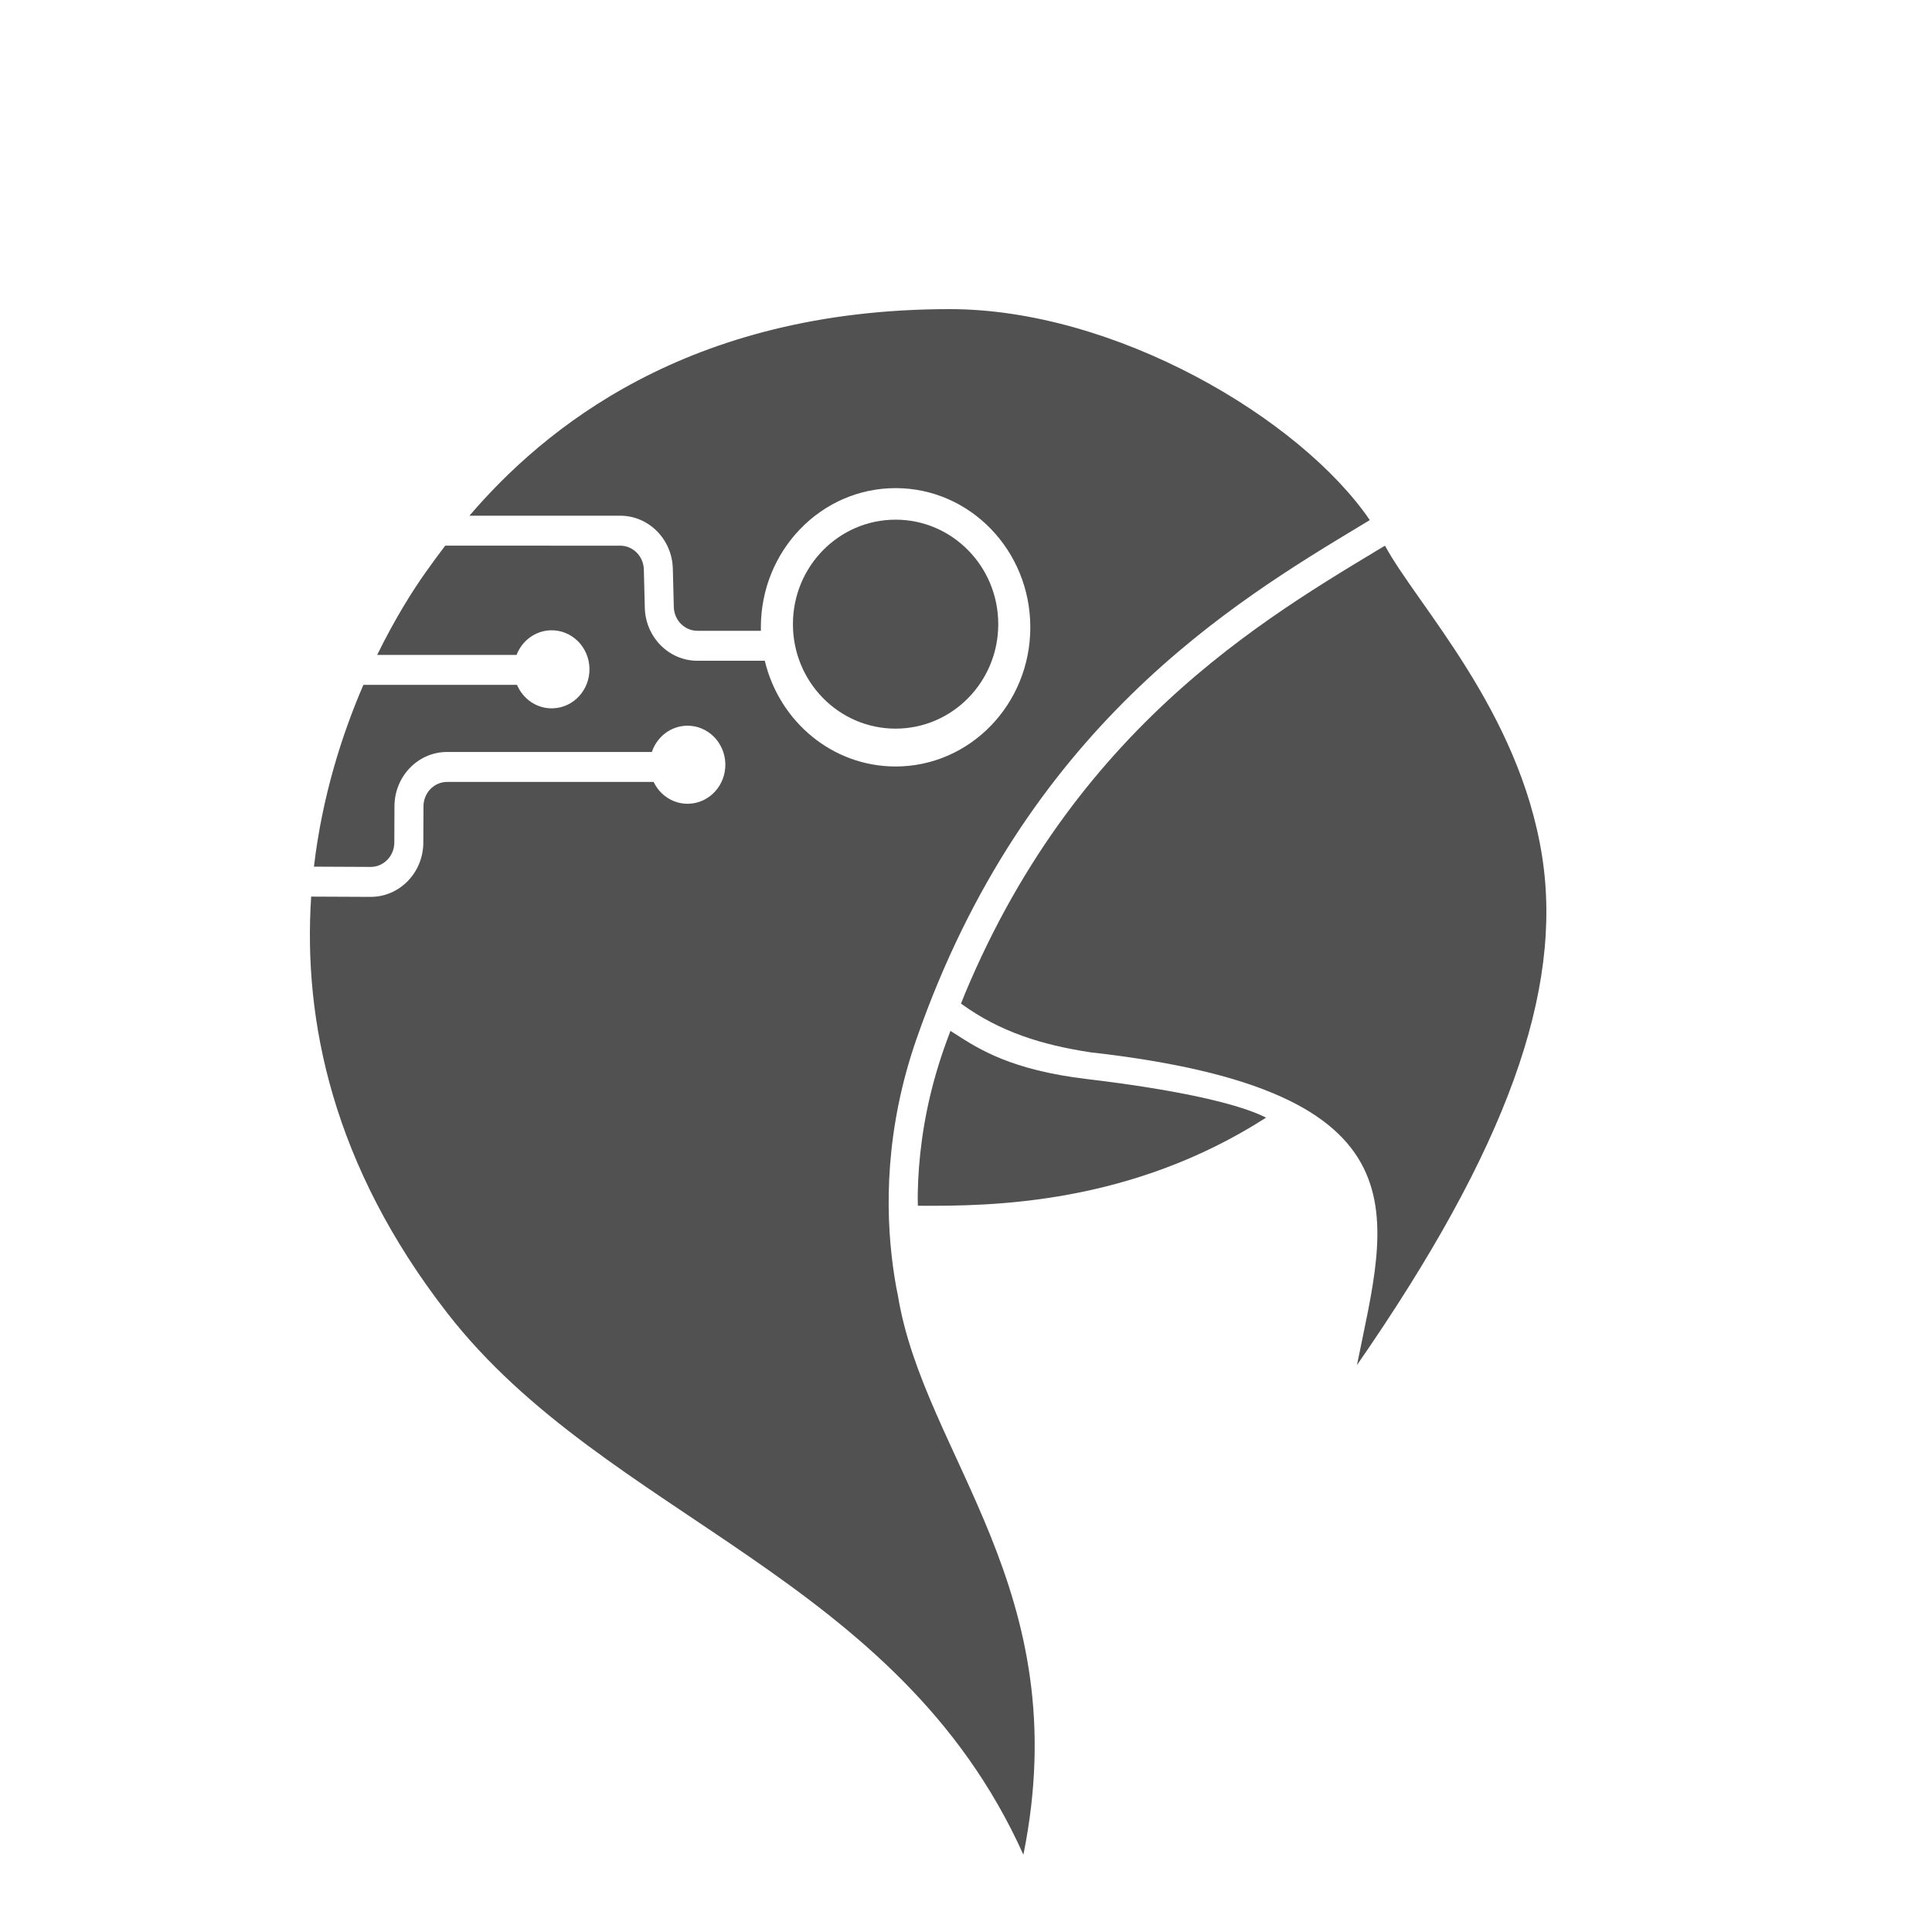
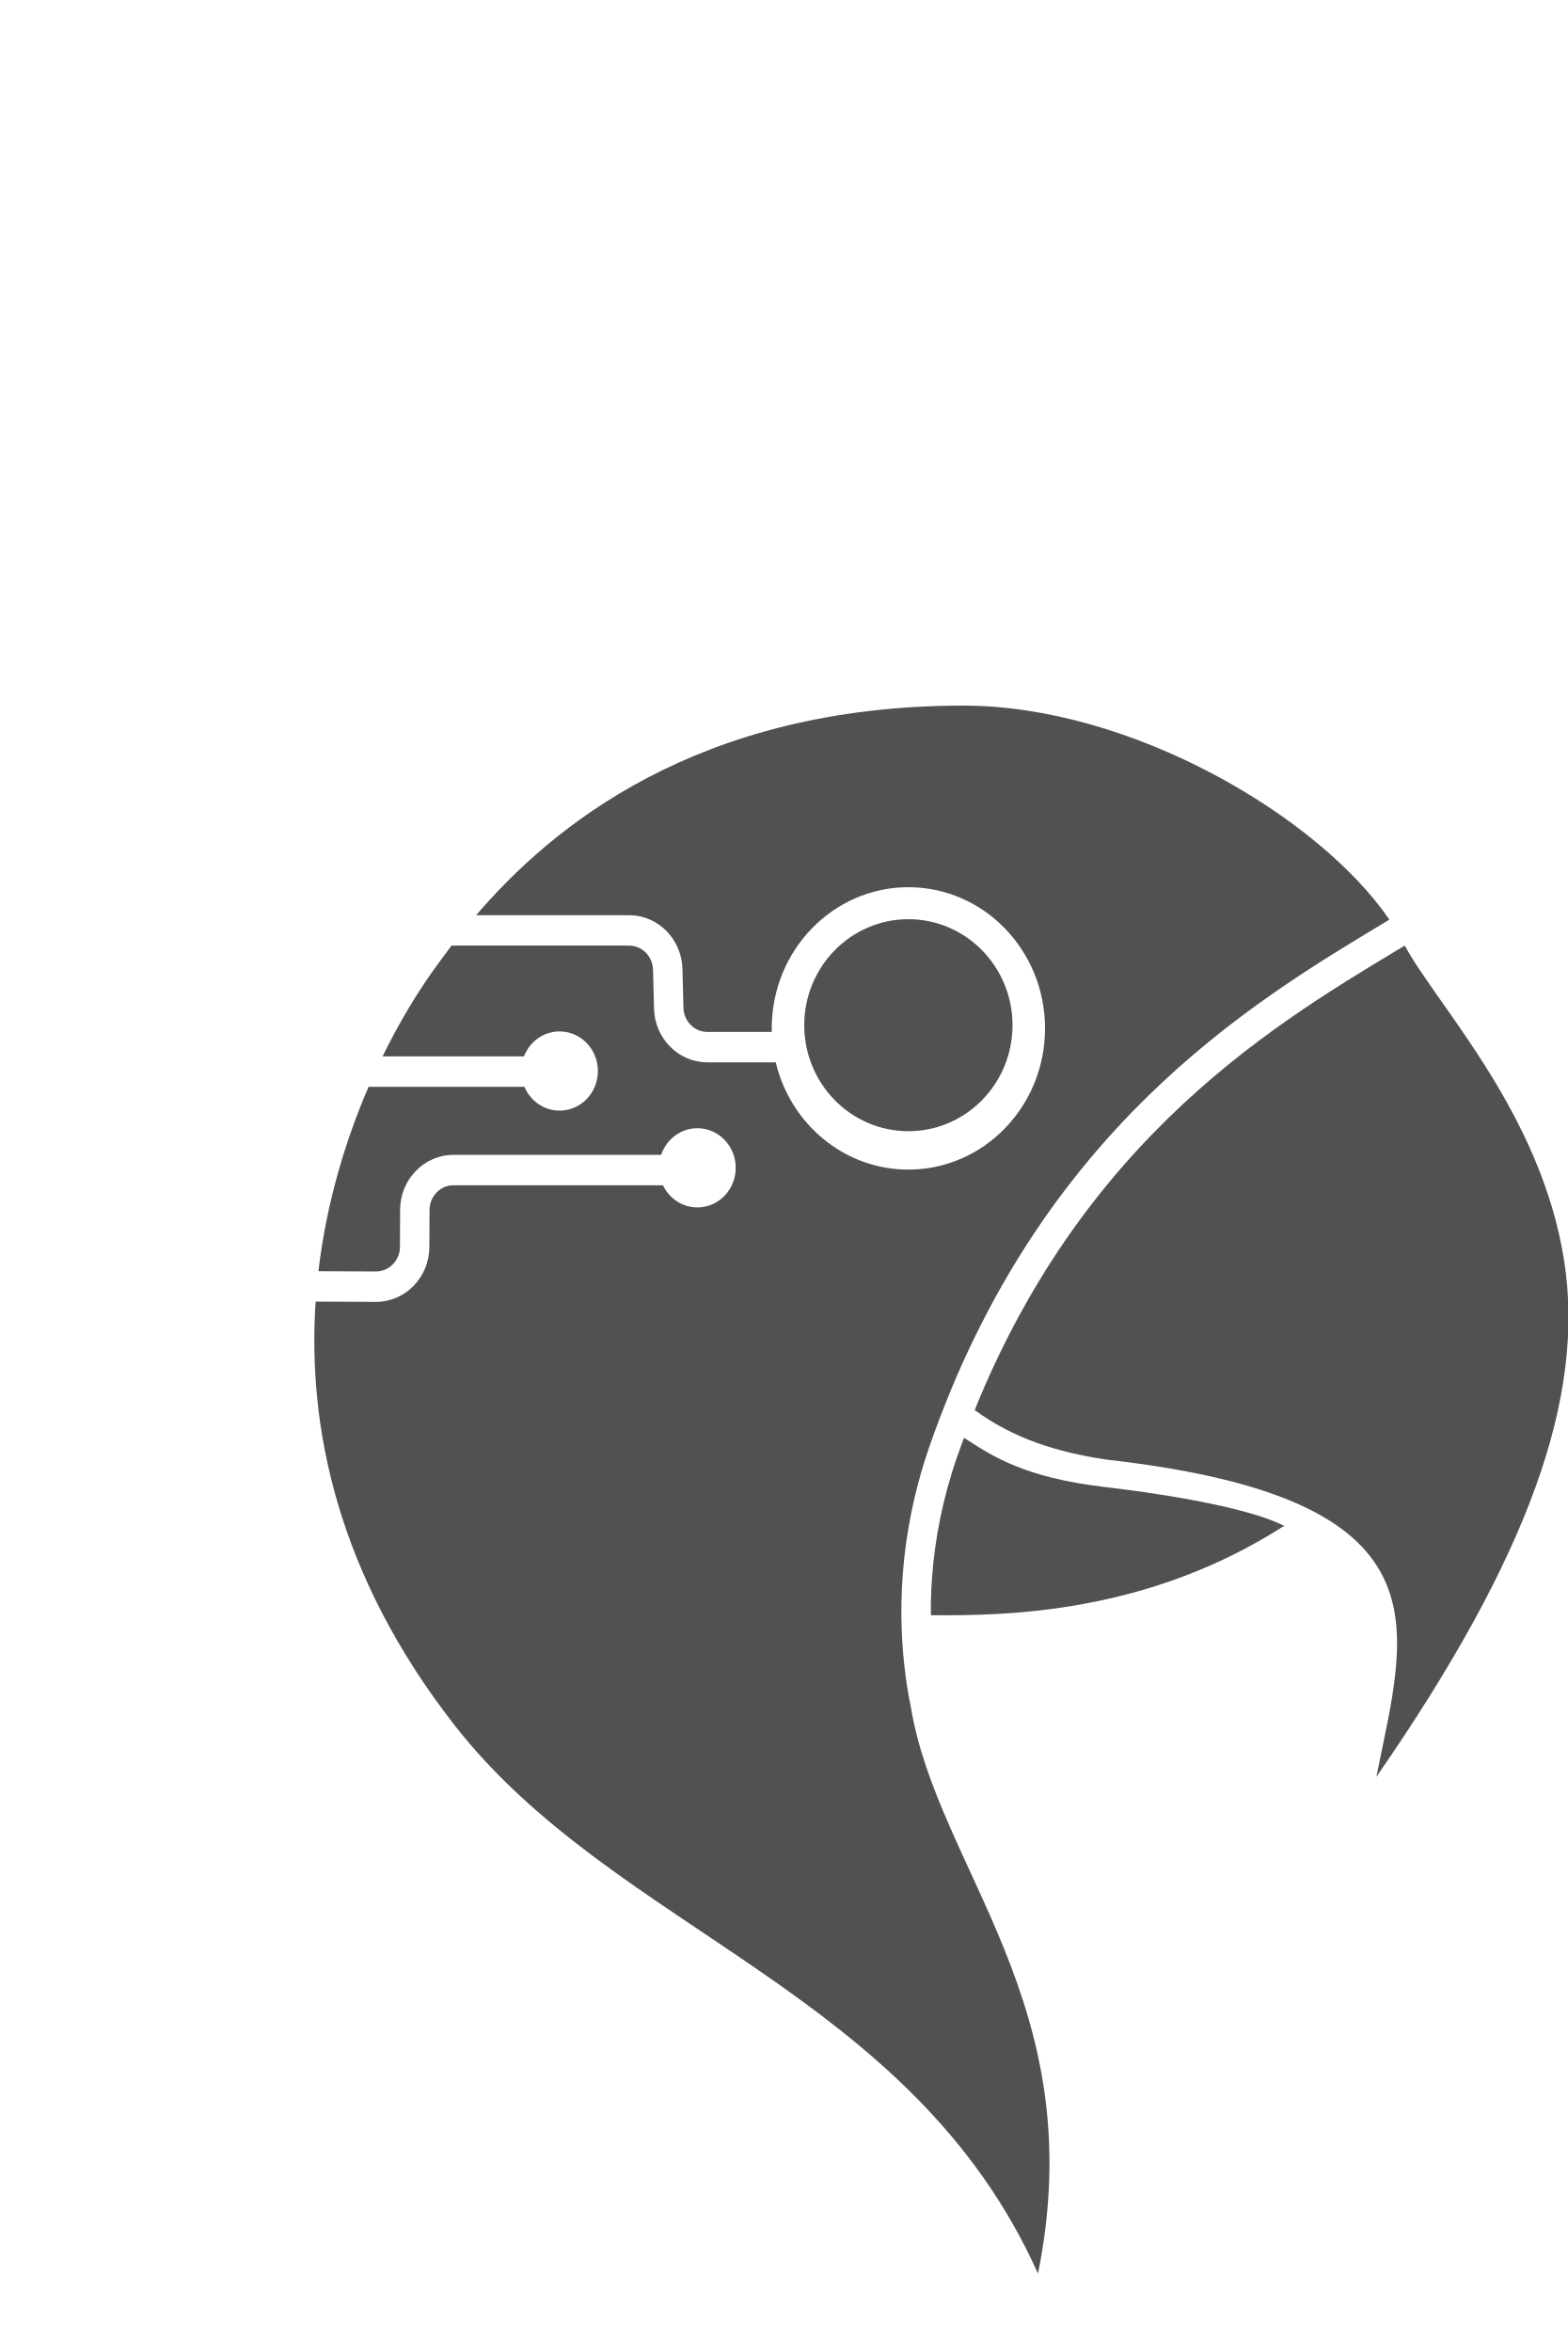
- <svg xmlns="http://www.w3.org/2000/svg" width="80" height="80" viewBox="0 0 2500 2500" fill="none">
+ <svg xmlns="http://www.w3.org/2000/svg" width="80" height="120" viewBox="0 0 2000 2000" fill="none">
  <path d="M1243.52 1298.66C1293.87 1335.19 1347.98 1352.15 1411.45 1361.73C1854.8 1411.8 1794.3 1574.71 1755.9 1766.42C1950.17 1485.98 2022.83 1282.03 1995.43 1107.75C1965.85 919.611 1833.49 782.735 1792.22 706.193C1791.56 706.52 1790.78 706.947 1790.12 707.28C1787.41 708.908 1784.76 710.508 1782.01 712.166C1761.22 724.688 1738.99 738.08 1715.73 752.692C1704.1 759.997 1692.21 767.607 1680.12 775.565C1668.03 783.523 1655.74 791.83 1643.29 800.527C1630.85 809.225 1618.25 818.314 1605.56 827.837C1592.87 837.36 1580.08 847.318 1567.24 857.754C1560.82 862.972 1554.39 868.309 1547.96 873.771C1541.52 879.234 1535.08 884.821 1528.65 890.538C1522.21 896.256 1515.77 902.105 1509.35 908.089C1502.92 914.072 1496.5 920.191 1490.1 926.452C1483.69 932.713 1477.31 939.114 1470.94 945.662C1464.57 952.211 1458.23 958.907 1451.91 965.754C1445.59 972.601 1439.31 979.599 1433.05 986.756C1426.8 993.912 1420.58 1001.23 1414.4 1008.7C1408.22 1016.18 1402.08 1023.82 1396 1031.63C1389.91 1039.44 1383.87 1047.41 1377.88 1055.56C1371.89 1063.71 1365.96 1072.04 1360.09 1080.54C1354.22 1089.04 1348.41 1097.72 1342.67 1106.59C1336.93 1115.45 1331.26 1124.51 1325.66 1133.75C1320.06 1142.99 1314.53 1152.42 1309.09 1162.04C1303.64 1171.67 1298.28 1181.49 1293 1191.51C1287.73 1201.54 1282.54 1211.76 1277.44 1222.19C1272.35 1232.62 1267.35 1243.25 1262.45 1254.1C1257.55 1264.95 1252.75 1276 1248.06 1287.28C1246.51 1291 1245.05 1294.89 1243.52 1298.66V1298.66Z" fill="#515151" />
  <path d="M1229.86 1333.98C1226.95 1341.77 1224.04 1349.56 1221.25 1357.58C1218.87 1364.41 1216.64 1371.19 1214.56 1377.92C1212.47 1384.65 1210.53 1391.32 1208.71 1397.95C1206.9 1404.57 1205.23 1411.14 1203.68 1417.65C1202.13 1424.16 1200.71 1430.62 1199.41 1437.01C1198.11 1443.4 1196.94 1449.73 1195.87 1455.99C1194.81 1462.26 1193.85 1468.46 1193.01 1474.59C1192.17 1480.72 1191.43 1486.78 1190.79 1492.76C1190.15 1498.75 1189.61 1504.66 1189.17 1510.5C1188.72 1516.34 1188.37 1522.1 1188.11 1527.78C1187.84 1533.46 1187.66 1539.06 1187.56 1544.57C1187.46 1549.96 1187.65 1555 1187.69 1560.22C1283.84 1560.96 1463.19 1558.6 1638.28 1446.23C1635.03 1444.59 1631.48 1442.95 1627.46 1441.29C1623.11 1439.48 1618.43 1437.72 1613.45 1436C1608.47 1434.28 1603.2 1432.61 1597.67 1430.97C1592.15 1429.33 1586.37 1427.74 1580.37 1426.18C1574.38 1424.63 1568.17 1423.12 1561.78 1421.65C1549.04 1418.73 1535.76 1416.02 1522.31 1413.51C1508.87 1411 1495.24 1408.7 1481.82 1406.59C1468.39 1404.48 1455.16 1402.58 1442.48 1400.86C1429.81 1399.15 1417.7 1397.63 1406.51 1396.3C1400.38 1395.57 1394.47 1394.78 1388.77 1393.93C1383.07 1393.09 1377.58 1392.19 1372.29 1391.24C1361.7 1389.35 1351.91 1387.26 1342.82 1385.02C1333.73 1382.79 1325.35 1380.4 1317.58 1377.9C1309.8 1375.4 1302.65 1372.8 1296.02 1370.13C1289.39 1367.46 1283.28 1364.73 1277.62 1361.98C1271.95 1359.23 1266.72 1356.46 1261.84 1353.71C1256.96 1350.96 1252.43 1348.24 1248.15 1345.58C1243.88 1342.92 1239.87 1340.34 1236.03 1337.86C1233.87 1336.46 1231.92 1335.29 1229.86 1333.98V1333.98Z" fill="#515151" />
  <path d="M1228.94 400C888.1 400 702.548 556.398 607.43 667.323L802.517 667.325C839.463 667.325 869.679 697.737 870.646 735.892L871.902 785.447C872.336 802.59 885.912 816.253 902.51 816.253H984.61C984.574 814.751 984.554 813.246 984.554 811.735C984.554 712.267 1062.61 631.633 1158.89 631.633C1255.17 631.633 1333.22 712.267 1333.22 811.735C1333.22 911.202 1255.17 991.837 1158.89 991.837C1077.05 991.837 1008.4 933.582 989.637 855.028H902.512C865.566 855.028 835.348 824.618 834.381 786.464L833.125 736.906C832.691 719.764 819.116 706.101 802.517 706.101L576.1 706.099C566.337 718.891 558.001 730.462 550.981 740.308C534.019 764.096 510.989 800.66 488.068 847.449H668.442C675.454 829.238 692.442 816.152 712.608 815.607C739.602 814.876 762.059 836.891 762.765 864.778C763.471 892.664 742.16 915.861 715.166 916.592C694.644 917.146 676.757 904.548 669.044 886.224H470.224C442.16 951.234 416.816 1031.27 406.237 1121.45L479.484 1121.79C496.394 1121.86 510.165 1107.76 510.24 1090.29L510.443 1043.13C510.61 1004.37 541.075 973.035 578.597 973.035L843.499 973.037C849.974 953.73 867.486 939.642 888.425 939.076C915.419 938.346 937.875 960.361 938.582 988.247C939.288 1016.13 917.977 1039.33 890.983 1040.06C871.262 1040.59 853.977 1028.98 845.812 1011.81L578.597 1011.81C561.739 1011.81 548.052 1025.89 547.977 1043.3L547.774 1090.47C547.606 1129.35 516.956 1160.73 479.316 1160.56L402.656 1160.21C392.045 1320.2 430.302 1508.24 579.087 1699.49C785.48 1964.8 1161.28 2037.24 1324.26 2400C1393.63 2056.86 1195.68 1884.53 1161.82 1675.99C1161.14 1672.61 1160.43 1669.5 1159.78 1665.95C1158.25 1657.53 1156.83 1648.64 1155.56 1639.3C1154.29 1629.95 1153.18 1620.15 1152.29 1609.94C1151.4 1599.72 1150.72 1589.07 1150.33 1578.05C1149.93 1567.02 1149.81 1555.6 1150.03 1543.82C1150.14 1537.93 1150.33 1531.95 1150.62 1525.89C1150.9 1519.83 1151.28 1513.68 1151.75 1507.46C1152.23 1501.23 1152.8 1494.92 1153.48 1488.53C1154.16 1482.14 1154.95 1475.68 1155.85 1469.14C1156.75 1462.61 1157.76 1456 1158.9 1449.32C1160.03 1442.64 1161.29 1435.89 1162.67 1429.08C1164.06 1422.26 1165.57 1415.39 1167.22 1408.45C1168.87 1401.51 1170.65 1394.51 1172.58 1387.45C1174.51 1380.4 1176.58 1373.28 1178.8 1366.11C1181.03 1358.95 1183.4 1351.73 1185.93 1344.46C1190.31 1331.88 1194.82 1319.53 1199.45 1307.41C1204.07 1295.29 1208.82 1283.4 1213.67 1271.74C1218.53 1260.07 1223.5 1248.63 1228.57 1237.41C1233.65 1226.18 1238.82 1215.18 1244.1 1204.39C1249.37 1193.6 1254.75 1183.02 1260.21 1172.65C1265.68 1162.28 1271.23 1152.12 1276.87 1142.16C1282.51 1132.2 1288.23 1122.44 1294.03 1112.87C1299.83 1103.31 1305.7 1093.95 1311.65 1084.78C1317.59 1075.6 1323.61 1066.62 1329.68 1057.82C1335.76 1049.03 1341.9 1040.41 1348.09 1031.98C1354.29 1023.55 1360.54 1015.3 1366.84 1007.23C1373.14 999.151 1379.48 991.25 1385.87 983.518C1392.26 975.786 1398.69 968.224 1405.16 960.826C1411.62 953.427 1418.12 946.193 1424.65 939.116C1431.17 932.04 1437.73 925.121 1444.3 918.355C1450.87 911.59 1457.47 904.978 1464.07 898.513C1470.68 892.048 1477.3 885.732 1483.93 879.556C1490.56 873.38 1497.19 867.347 1503.82 861.45C1510.45 855.553 1517.08 849.79 1523.71 844.161C1530.33 838.531 1536.95 833.034 1543.55 827.661C1556.75 816.914 1569.89 806.669 1582.92 796.883C1595.94 787.097 1608.85 777.767 1621.59 768.854C1634.33 759.94 1646.9 751.442 1659.23 743.314C1671.57 735.185 1683.68 727.427 1695.51 719.996C1707.33 712.564 1718.87 705.46 1730.07 698.639C1741.27 691.817 1752.13 685.279 1762.59 678.98C1765.97 676.941 1769.23 674.974 1772.53 672.983C1682.42 541.221 1443.18 400 1228.94 400Z" fill="#515151" />
  <path d="M1158.89 942.856C1232.26 942.856 1291.74 882.323 1291.74 807.652C1291.74 732.981 1232.26 672.448 1158.89 672.448C1085.52 672.448 1026.04 732.981 1026.04 807.652C1026.04 882.323 1085.52 942.856 1158.89 942.856Z" fill="#515151" />
</svg>
